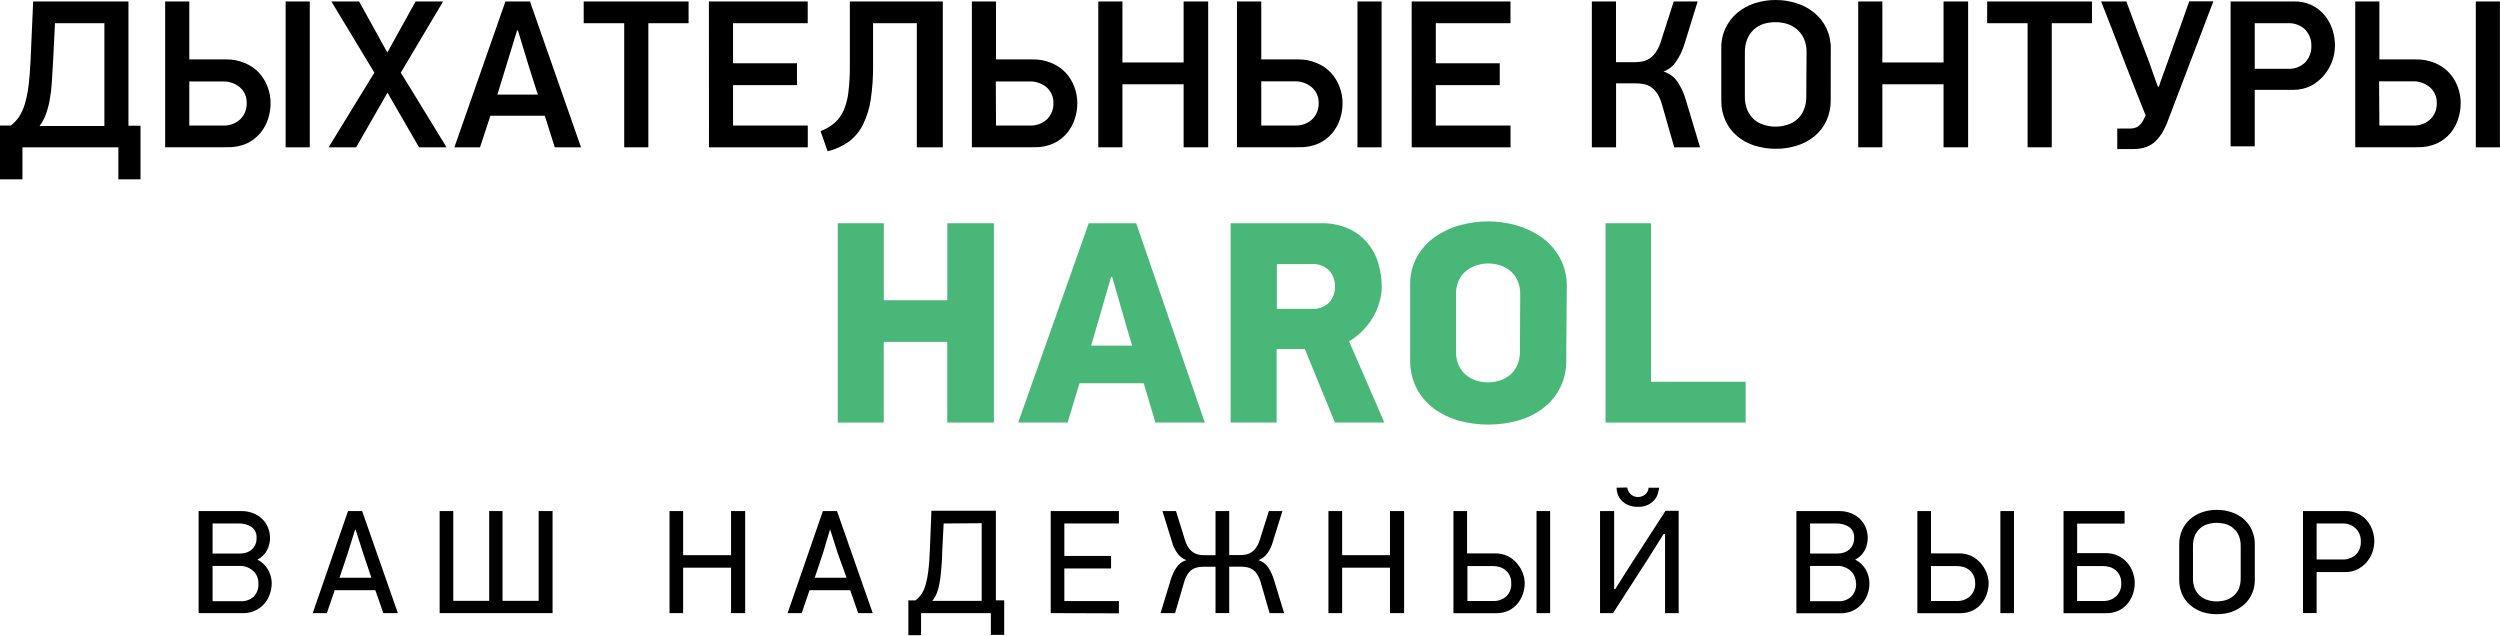
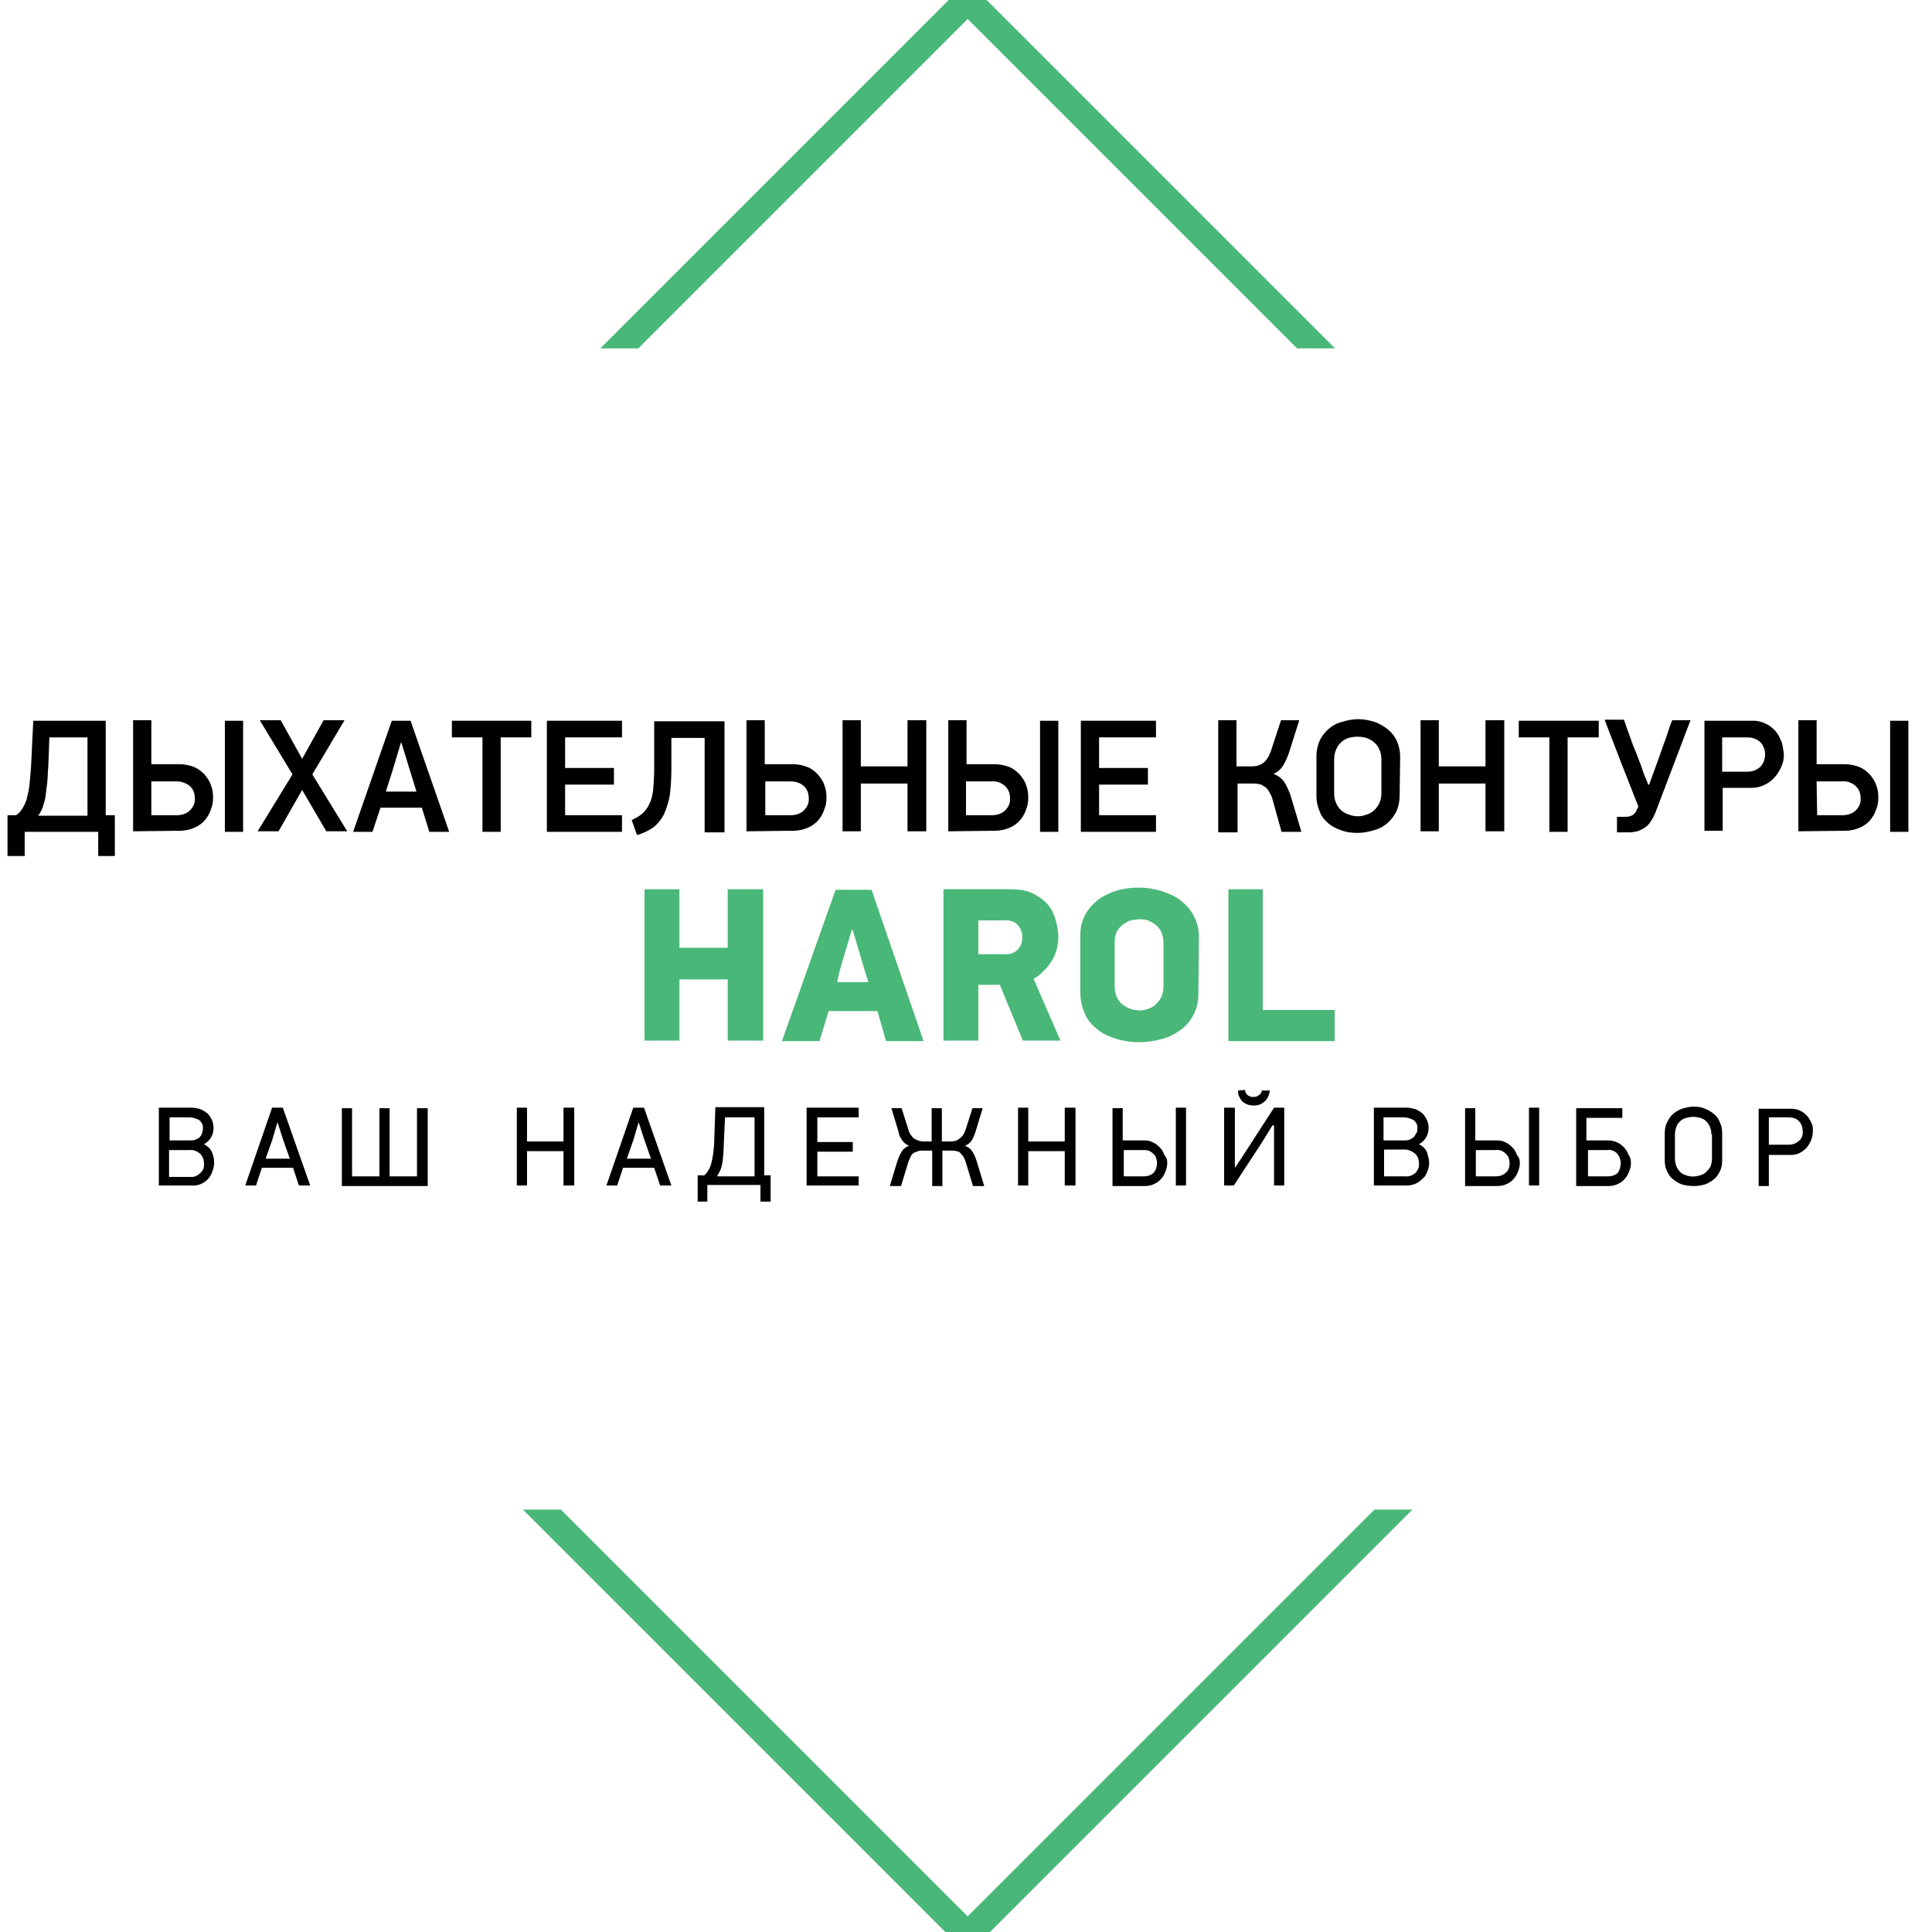
- <svg xmlns="http://www.w3.org/2000/svg" viewBox="0 0 354.21 90.01">
+ <svg xmlns="http://www.w3.org/2000/svg" version="1.1" x="0px" y="0px" viewBox="0 0 360 360" style="enable-background:new 0 0 360 360;" xml:space="preserve">
  <g id="hero">
-     <path d="M1.83,22.25A5.15,5.15,0,0,0,3,21a6.48,6.48,0,0,0,.82-1.81,16.74,16.74,0,0,0,.53-2.59c.12-1,.22-2.2.28-3.58L5,4.67h13.5c0,3,0,5.89,0,8.81s0,5.85,0,8.79h1.71v7.6H17.07V25.33H3.48v4.54H.3V22.25ZM8.09,7.75l-.27,5.44q-.09,1.65-.18,3a21,21,0,0,1-.3,2.46,12.29,12.29,0,0,1-.54,2,6.35,6.35,0,0,1-.9,1.66h9.19V7.75Z" transform="translate(-0.3 -4.46)" />
-     <path d="M23.7,25.33V4.67h3.42v8.21h5.25a6.5,6.5,0,0,1,2.59.5,5.86,5.86,0,0,1,2,1.35,6,6,0,0,1,1.24,2,6.49,6.49,0,0,1,.44,2.35,7.28,7.28,0,0,1-.36,2.24,6.16,6.16,0,0,1-1.1,2,5.6,5.6,0,0,1-1.88,1.45,6.41,6.41,0,0,1-2.78.55Zm3.42-3.08h4.77a3.41,3.41,0,0,0,2.43-.87,3.05,3.05,0,0,0,.93-2.32,2.82,2.82,0,0,0-1-2.26A3.64,3.64,0,0,0,31.83,16H27.12ZM44.19,4.67V25.33H40.77V4.67Z" transform="translate(-0.3 -4.46)" />
-     <path d="M55.2,17.59l-4.44,7.74h-3.9l6.48-10.58L47.25,4.67h3.93l4,7.23,4-7.23h3.9L57.09,14.75l6.48,10.58h-3.9Z" transform="translate(-0.3 -4.46)" />
-     <path d="M77.49,20.86H69.78l-1.47,4.47H64.68L71.91,4.67h3.48l7.23,20.66H78.9Zm-6.72-3H76.5L75.27,14,73.68,8.77h-.12l-1.53,5Z" transform="translate(-0.3 -4.46)" />
-     <path d="M92.16,7.75V25.33H88.74V7.75H83V4.67H97.86V7.75Z" transform="translate(-0.3 -4.46)" />
-     <path d="M100.74,4.67h14V7.75H104.16v5.67h9.06v3.1h-9.06v5.73h10.59v3.08h-14Z" transform="translate(-0.3 -4.46)" />
-     <path d="M124,7.75v6a30.91,30.91,0,0,1-.33,4.82,11.74,11.74,0,0,1-1.11,3.56,6.77,6.77,0,0,1-2,2.4,8.45,8.45,0,0,1-3,1.36l-1-2.85a6.6,6.6,0,0,0,2-1.18,5.17,5.17,0,0,0,1.28-1.77,9.18,9.18,0,0,0,.67-2.61,30.59,30.59,0,0,0,.2-3.77V4.67h13.17V25.33H130.2V7.75Z" transform="translate(-0.3 -4.46)" />
-     <path d="M138,25.33V4.67h3.42v8.21h5.25a6.5,6.5,0,0,1,2.59.5,5.86,5.86,0,0,1,2,1.35,6,6,0,0,1,1.24,2,6.49,6.49,0,0,1,.44,2.35,7.28,7.28,0,0,1-.36,2.24,6.16,6.16,0,0,1-1.1,2,5.54,5.54,0,0,1-1.89,1.45,6.34,6.34,0,0,1-2.77.55Zm3.42-3.08h4.77a3.41,3.41,0,0,0,2.43-.87,3.05,3.05,0,0,0,.93-2.32,2.82,2.82,0,0,0-1-2.26A3.64,3.64,0,0,0,146.1,16h-4.71Z" transform="translate(-0.3 -4.46)" />
-     <path d="M168,25.33V16.4h-8.67v8.93h-3.42V4.67h3.42v8.64H168V4.67h3.48V25.33Z" transform="translate(-0.3 -4.46)" />
-     <path d="M175.56,25.33V4.67H179v8.21h5.25a6.5,6.5,0,0,1,2.59.5,5.86,5.86,0,0,1,2,1.35,6,6,0,0,1,1.24,2,6.49,6.49,0,0,1,.44,2.35,7.28,7.28,0,0,1-.36,2.24,6.16,6.16,0,0,1-1.1,2,5.54,5.54,0,0,1-1.89,1.45,6.34,6.34,0,0,1-2.77.55ZM179,22.25h4.77a3.41,3.41,0,0,0,2.43-.87,3.05,3.05,0,0,0,.93-2.32,2.82,2.82,0,0,0-1-2.26,3.64,3.64,0,0,0-2.46-.82H179ZM196.05,4.67V25.33h-3.42V4.67Z" transform="translate(-0.3 -4.46)" />
-     <path d="M200.31,4.67h14V7.75H203.73v5.67h9.06v3.1h-9.06v5.73h10.59v3.08h-14Z" transform="translate(-0.3 -4.46)" />
-     <path d="M225.84,25.33V4.67h3.42v8.6h2.67a5.36,5.36,0,0,0,1.06-.1,3,3,0,0,0,1-.4,3.25,3.25,0,0,0,.88-.86,5.29,5.29,0,0,0,.71-1.45l1.86-5.79h3.39l-1.86,6a8.71,8.71,0,0,1-1.23,2.56A3.52,3.52,0,0,1,236,14.59a3.81,3.81,0,0,1,2,1.49,9.26,9.26,0,0,1,1.17,2.59l2,6.66h-3.66l-1.74-6.08a5.54,5.54,0,0,0-.66-1.52,3.5,3.5,0,0,0-.87-.92,2.87,2.87,0,0,0-1-.43,6.15,6.15,0,0,0-1.15-.11h-2.82v9.06Z" transform="translate(-0.3 -4.46)" />
-     <path d="M259.68,18.65a6.82,6.82,0,0,1-.6,2.91,6.26,6.26,0,0,1-1.66,2.17,7.48,7.48,0,0,1-2.49,1.35,9.72,9.72,0,0,1-3,.46,9.82,9.82,0,0,1-3.07-.46,7.1,7.1,0,0,1-2.45-1.35,6.33,6.33,0,0,1-1.64-2.17,6.82,6.82,0,0,1-.59-2.91V11.29a6.41,6.41,0,0,1,.61-2.87,6.5,6.5,0,0,1,1.66-2.15,7.34,7.34,0,0,1,2.46-1.35,9.51,9.51,0,0,1,3-.46,9.35,9.35,0,0,1,3,.48,7.36,7.36,0,0,1,2.48,1.36,6.37,6.37,0,0,1,1.68,2.16,6.56,6.56,0,0,1,.62,2.89Zm-3.42-6.79a4.57,4.57,0,0,0-.37-1.92,3.76,3.76,0,0,0-1-1.33,3.9,3.9,0,0,0-1.4-.77,5.79,5.79,0,0,0-3.3,0,3.7,3.7,0,0,0-2.31,2.1,4.73,4.73,0,0,0-.36,1.92v6.27a4.75,4.75,0,0,0,.36,1.95,3.62,3.62,0,0,0,2.35,2.07,5.18,5.18,0,0,0,1.62.25,5.35,5.35,0,0,0,1.64-.25,3.61,3.61,0,0,0,2.36-2.07,4.59,4.59,0,0,0,.37-1.95Z" transform="translate(-0.3 -4.46)" />
-     <path d="M275.67,25.33V16.4H267v8.93h-3.42V4.67H267v8.64h8.67V4.67h3.48V25.33Z" transform="translate(-0.3 -4.46)" />
-     <path d="M291,7.75V25.33h-3.42V7.75h-5.73V4.67H296.7V7.75Z" transform="translate(-0.3 -4.46)" />
-     <path d="M307.58,21.23a11.08,11.08,0,0,1-1,2.15,5.41,5.41,0,0,1-1.17,1.34,3.53,3.53,0,0,1-1.36.67,6.14,6.14,0,0,1-1.52.19h-2.25V22.67H302a2.32,2.32,0,0,0,1.2-.27,2.52,2.52,0,0,0,.84-1.06l.26-.53c-1.08-2.68-2.13-5.37-3.17-8.06S299.08,7.36,298,4.67h3.57c.07.17.21.57.44,1.18s.49,1.33.8,2.16.61,1.71,1,2.64l1,2.64c.3.83.55,1.56.77,2.19s.37,1.05.45,1.25h.16c.09-.32.26-.8.49-1.44l.78-2.16c.29-.8.59-1.64.9-2.53s.61-1.7.9-2.49L310,6q.32-.93.48-1.35h3.42Z" transform="translate(-0.3 -4.46)" />
-     <path d="M325.25,4.67a5.41,5.41,0,0,1,4.45,2,6.44,6.44,0,0,1,1.08,2,7.62,7.62,0,0,1,.35,2.23,6.54,6.54,0,0,1-.4,2.24,6.69,6.69,0,0,1-1.17,2,6,6,0,0,1-1.86,1.49,5.48,5.48,0,0,1-2.5.56h-5.44v8h-3.42V4.67Zm-5.49,9.54h4.74a3.24,3.24,0,0,0,2.39-.89,3.2,3.2,0,0,0,.89-2.34,3.2,3.2,0,0,0-.89-2.34,3.24,3.24,0,0,0-2.39-.89h-4.74Z" transform="translate(-0.3 -4.46)" />
-     <path d="M334,25.33V4.67h3.42v8.21h5.25a6.55,6.55,0,0,1,2.6.5,5.86,5.86,0,0,1,2,1.35,6,6,0,0,1,1.24,2,6.48,6.48,0,0,1,.43,2.35,7.28,7.28,0,0,1-.36,2.24,6,6,0,0,1-1.09,2,5.54,5.54,0,0,1-1.89,1.45,6.38,6.38,0,0,1-2.78.55Zm3.42-3.08h4.78a3.39,3.39,0,0,0,2.42-.87,3.05,3.05,0,0,0,.93-2.32,2.79,2.79,0,0,0-1-2.26,3.64,3.64,0,0,0-2.46-.82h-4.71ZM354.5,4.67V25.33h-3.42V4.67Z" transform="translate(-0.3 -4.46)" />
-     <path d="M134.51,64.33V52.9h-9V64.33H119V36.09h6.52V47h9V36.09h6.6V64.33Z" transform="translate(-0.3 -4.46)" fill="#49b778" />
-     <path d="M162.35,58.76h-9.1l-1.69,5.57h-7l10-28.24h6.72L171,64.33h-7Zm-7.46-5.33h5.82l-.58-1.93-2.25-7.79h-.16l-2.26,7.79Z" transform="translate(-0.3 -4.46)" fill="#49b778" />
-     <path d="M187.4,36.09a9.23,9.23,0,0,1,4,.78,7.49,7.49,0,0,1,2.68,2.05,8,8,0,0,1,1.52,2.89,11.73,11.73,0,0,1,.47,3.26,7.93,7.93,0,0,1-.33,2.23,9.15,9.15,0,0,1-.92,2.13,10,10,0,0,1-1.46,1.89,8.68,8.68,0,0,1-1.92,1.49l5,11.52h-7l-4.26-10.41h-4V64.33h-6.52V36.09Zm-6.19,12.13h4.84a3.25,3.25,0,0,0,2.6-.93,3.35,3.35,0,0,0,.8-2.25,3.24,3.24,0,0,0-.82-2.24,3.28,3.28,0,0,0-2.58-.93h-4.84Z" transform="translate(-0.3 -4.46)" fill="#49b778" />
-     <path d="M222.21,55.4a8.28,8.28,0,0,1-3.32,6.93,10.61,10.61,0,0,1-3.52,1.72,15.8,15.8,0,0,1-8.41,0,11,11,0,0,1-3.52-1.72A8.53,8.53,0,0,1,201,59.46a8.65,8.65,0,0,1-.9-4.06V44.78a7.88,7.88,0,0,1,1-4A8.88,8.88,0,0,1,203.65,38a11.26,11.26,0,0,1,3.54-1.64,15.3,15.3,0,0,1,4-.53,14.46,14.46,0,0,1,4,.57,11.84,11.84,0,0,1,3.56,1.7,8.91,8.91,0,0,1,2.54,2.85,8.21,8.21,0,0,1,1,4.06Zm-6.52-9.19a4.74,4.74,0,0,0-.41-2.07,3.89,3.89,0,0,0-1.05-1.35,4.37,4.37,0,0,0-1.45-.76,5.7,5.7,0,0,0-1.6-.24,5.58,5.58,0,0,0-1.62.24,4.73,4.73,0,0,0-1.46.76A3.8,3.8,0,0,0,207,44.14a4.6,4.6,0,0,0-.41,2.07v8a4.6,4.6,0,0,0,.41,2.07,3.8,3.8,0,0,0,1.06,1.35,4.53,4.53,0,0,0,1.46.76,5.59,5.59,0,0,0,1.62.25,5.72,5.72,0,0,0,1.6-.25,4.19,4.19,0,0,0,1.45-.76,3.89,3.89,0,0,0,1.05-1.35,4.74,4.74,0,0,0,.41-2.07Z" transform="translate(-0.3 -4.46)" fill="#49b778" />
-     <path d="M227.78,64.33V36.09h6.44V58.55h13.41v5.78Z" transform="translate(-0.3 -4.46)" fill="#49b778" />
-     <path d="M38.8,87.09a4.58,4.58,0,0,1-.27,1.54,3.92,3.92,0,0,1-3.85,2.7H28.44V76.87h6a4.55,4.55,0,0,1,1.75.31,3.9,3.9,0,0,1,1.29.84,3.54,3.54,0,0,1,.8,1.22,3.83,3.83,0,0,1-.12,3.14,3.17,3.17,0,0,1-1.39,1.37,3.52,3.52,0,0,1,1.53,1.47A3.93,3.93,0,0,1,38.8,87.09Zm-2.15-6.36a1.81,1.81,0,0,0-.72-1.62,3.28,3.28,0,0,0-1.85-.48H30.42v4.26h3.83a3.1,3.1,0,0,0,.92-.13,2.14,2.14,0,0,0,.76-.41,2.05,2.05,0,0,0,.53-.69A2.12,2.12,0,0,0,36.65,80.73Zm.26,6.36a2.26,2.26,0,0,0-.81-1.8,2.7,2.7,0,0,0-1.82-.65H30.42v5h3.9a2.62,2.62,0,0,0,1.94-.65A2.51,2.51,0,0,0,36.91,87.09Z" transform="translate(-0.3 -4.46)" />
-     <path d="M54.61,91.33l-1.13-3.25H47.72l-1.11,3.25h-2l5-14.46h2l5.06,14.46Zm-4-11.82-1.05,3.36-1.16,3.45h4.52l-1.16-3.45-1.07-3.36Z" transform="translate(-0.3 -4.46)" />
-     <path d="M78.59,76.87V91.33h-16V76.87h1.93V89.59h5.09V76.87h1.89V89.59h5.12V76.87Z" transform="translate(-0.3 -4.46)" />
-     <path d="M103.88,91.33V84.89H97.09v6.44H95.16V76.87h1.93v6.25h6.79V76.87h2V91.33Z" transform="translate(-0.3 -4.46)" />
-     <path d="M121.89,91.33l-1.13-3.25H115l-1.11,3.25h-2l5-14.46h2l5.06,14.46Zm-4-11.82-1,3.36-1.16,3.45h4.52L119,82.87l-1.07-3.36Z" transform="translate(-0.3 -4.46)" />
-     <path d="M130,89.53a3.86,3.86,0,0,0,.84-.87,4.63,4.63,0,0,0,.6-1.32,12.38,12.38,0,0,0,.39-2c.09-.77.17-1.69.21-2.77l.23-5.75h9.13l0,12.7h1.18v4.89h-1.89V91.33h-9.89v3.13H129V89.53Zm4-10.9-.21,4.16c0,.94-.09,1.75-.14,2.46s-.14,1.31-.24,1.85a6.83,6.83,0,0,1-.38,1.41,4.47,4.47,0,0,1-.64,1.08h7v-11Z" transform="translate(-0.3 -4.46)" />
-     <path d="M149.17,91.33V76.87h9.66v1.76H151.1v4.6h6.62V85H151.1v4.62h7.73v1.74Z" transform="translate(-0.3 -4.46)" />
-     <path d="M172.52,84.76h-1.76a3.75,3.75,0,0,0-.82.09,2.13,2.13,0,0,0-.75.31,2.48,2.48,0,0,0-.64.68,4.61,4.61,0,0,0-.5,1.17l-1.26,4.32h-2.06l1.41-4.62a6.72,6.72,0,0,1,.83-1.83,2.58,2.58,0,0,1,1.42-1.06,2.57,2.57,0,0,1-1.23-.92,4.75,4.75,0,0,1-.83-1.75L165,76.87h1.92L168.2,81a3.78,3.78,0,0,0,.55,1.14,2.6,2.6,0,0,0,.7.64,2.17,2.17,0,0,0,.74.28,4.71,4.71,0,0,0,.74.06h1.59V76.87h1.94V83.1h1.59a4.88,4.88,0,0,0,.73-.06,2.22,2.22,0,0,0,.75-.28,2.43,2.43,0,0,0,.69-.64,3.56,3.56,0,0,0,.56-1.14l1.3-4.11H182l-1.34,4.28a4.91,4.91,0,0,1-.83,1.75,2.67,2.67,0,0,1-1.23.92A2.62,2.62,0,0,1,180,84.88a6.72,6.72,0,0,1,.83,1.83l1.41,4.62h-2.06L178.93,87a4.27,4.27,0,0,0-.51-1.17,2.34,2.34,0,0,0-.64-.68,2.09,2.09,0,0,0-.74-.31,3.75,3.75,0,0,0-.82-.09h-1.76v6.57h-1.94Z" transform="translate(-0.3 -4.46)" />
-     <path d="M197.24,91.33V84.89h-6.78v6.44h-1.94V76.87h1.94v6.25h6.78V76.87h2V91.33Z" transform="translate(-0.3 -4.46)" />
-     <path d="M216.33,87.05a4.82,4.82,0,0,1-.25,1.54,4.13,4.13,0,0,1-.76,1.38,3.79,3.79,0,0,1-1.27,1,4.11,4.11,0,0,1-1.82.37h-6V76.87h1.93v6h4a3.89,3.89,0,0,1,1.73.37,4.08,4.08,0,0,1,1.31,1,4.6,4.6,0,0,1,.83,1.36A4.28,4.28,0,0,1,216.33,87.05Zm-1.91,0a2.61,2.61,0,0,0-.2-1,2.24,2.24,0,0,0-.56-.76,2.49,2.49,0,0,0-.84-.48,3.51,3.51,0,0,0-1-.15h-3.61v4.95h3.67a2.61,2.61,0,0,0,1.86-.67A2.39,2.39,0,0,0,214.42,87.05ZM218,91.33V76.87h1.93V91.33Z" transform="translate(-0.3 -4.46)" />
-     <path d="M236,80.12l-2.1,3.36-5.06,7.85H227V76.87H229V87.93h.15L231,85l5.28-8.17h1.86V91.33h-1.93V80.12Zm-5.15-6.59A1.36,1.36,0,0,0,231,74a1.48,1.48,0,0,0,.29.43,1.52,1.52,0,0,0,.46.32,1.36,1.36,0,0,0,.61.13,1.53,1.53,0,0,0,.66-.13,1.49,1.49,0,0,0,.48-.32,1.44,1.44,0,0,0,.28-.43,1.23,1.23,0,0,0,.09-.44h1.5a5.49,5.49,0,0,1-.19.89,2.46,2.46,0,0,1-.5.87,2.72,2.72,0,0,1-.9.67,3.1,3.1,0,0,1-1.42.28,3.27,3.27,0,0,1-1.44-.28,2.71,2.71,0,0,1-.92-.67,2.66,2.66,0,0,1-.51-.87,3,3,0,0,1-.15-.89Z" transform="translate(-0.3 -4.46)" />
-     <path d="M265.17,87.09a4.57,4.57,0,0,1-.26,1.54,4,4,0,0,1-.78,1.35,3.87,3.87,0,0,1-1.29,1,4,4,0,0,1-1.78.37h-6.24V76.87h6a4.55,4.55,0,0,1,1.75.31,3.9,3.9,0,0,1,1.29.84,3.54,3.54,0,0,1,.8,1.22,3.93,3.93,0,0,1,.27,1.45,3.81,3.81,0,0,1-.4,1.69,3.09,3.09,0,0,1-1.38,1.37,3.52,3.52,0,0,1,1.53,1.47A4,4,0,0,1,265.17,87.09ZM263,80.73a1.81,1.81,0,0,0-.72-1.62,3.28,3.28,0,0,0-1.85-.48h-3.67v4.26h3.84a3.15,3.15,0,0,0,.92-.13,2.23,2.23,0,0,0,.76-.41,1.91,1.91,0,0,0,.52-.69A2,2,0,0,0,263,80.73Zm.25,6.36a2.3,2.3,0,0,0-.8-1.8,2.7,2.7,0,0,0-1.82-.65h-3.87v5h3.91a2.59,2.59,0,0,0,1.93-.65A2.47,2.47,0,0,0,263.28,87.09Z" transform="translate(-0.3 -4.46)" />
-     <path d="M282.06,87.05a5.12,5.12,0,0,1-.25,1.54,4.13,4.13,0,0,1-.76,1.38,3.79,3.79,0,0,1-1.27,1,4.11,4.11,0,0,1-1.82.37h-6V76.87h1.93v6h4a3.89,3.89,0,0,1,1.73.37,3.93,3.93,0,0,1,1.3,1,4.22,4.22,0,0,1,.83,1.36A4.09,4.09,0,0,1,282.06,87.05Zm-1.91,0a2.61,2.61,0,0,0-.2-1,2.24,2.24,0,0,0-.56-.76,2.49,2.49,0,0,0-.84-.48,3.51,3.51,0,0,0-1.05-.15h-3.61v4.95h3.67a2.61,2.61,0,0,0,1.86-.67A2.39,2.39,0,0,0,280.15,87.05Zm3.57,4.28V76.87h1.93V91.33Z" transform="translate(-0.3 -4.46)" />
-     <path d="M302.76,87.05a4.82,4.82,0,0,1-.25,1.54,4.13,4.13,0,0,1-.76,1.38,3.6,3.6,0,0,1-1.27,1,4.06,4.06,0,0,1-1.81.37h-6V76.87h8.65v1.78h-6.72v4.18h4a4.11,4.11,0,0,1,1.8.37,3.83,3.83,0,0,1,1.3,1,4,4,0,0,1,.79,1.36A4.47,4.47,0,0,1,302.76,87.05Zm-1.91,0a2.44,2.44,0,0,0-.2-1,2.22,2.22,0,0,0-.55-.76,2.49,2.49,0,0,0-.84-.48,3.6,3.6,0,0,0-1.05-.15h-3.62v4.95h3.68a2.62,2.62,0,0,0,1.86-.67A2.42,2.42,0,0,0,300.85,87.05Z" transform="translate(-0.3 -4.46)" />
-     <path d="M319.77,86.61a4.77,4.77,0,0,1-.41,2,4.42,4.42,0,0,1-1.13,1.53,5.54,5.54,0,0,1-1.71,1,6.31,6.31,0,0,1-2.11.34,6.54,6.54,0,0,1-2.17-.34,5.11,5.11,0,0,1-1.69-1,4.35,4.35,0,0,1-1.1-1.53,5.09,5.09,0,0,1-.39-2v-5a4.94,4.94,0,0,1,.39-2,4.52,4.52,0,0,1,1.1-1.55,5,5,0,0,1,1.69-1,6.29,6.29,0,0,1,2.17-.36,6.2,6.2,0,0,1,2.14.36,5.16,5.16,0,0,1,1.71,1,4.54,4.54,0,0,1,1.11,1.55,4.78,4.78,0,0,1,.4,2Zm-2-4.77a3.81,3.81,0,0,0-.27-1.51,3,3,0,0,0-.74-1,2.88,2.88,0,0,0-1.07-.6,4.71,4.71,0,0,0-1.31-.19,4.66,4.66,0,0,0-1.31.19,2.88,2.88,0,0,0-1.07.6,2.93,2.93,0,0,0-.72,1,3.81,3.81,0,0,0-.27,1.51v4.54a3.81,3.81,0,0,0,.27,1.51,2.79,2.79,0,0,0,.73,1,3,3,0,0,0,1.08.59,4.51,4.51,0,0,0,2.59,0,3,3,0,0,0,1.07-.59,2.83,2.83,0,0,0,.75-1,3.81,3.81,0,0,0,.27-1.51Z" transform="translate(-0.3 -4.46)" />
-     <path d="M336.7,81.19a4.7,4.7,0,0,1-.28,1.55,4.56,4.56,0,0,1-.81,1.38,4.25,4.25,0,0,1-1.28,1,3.74,3.74,0,0,1-1.73.39h-4.07v5.81H326.6V76.87h6a4.11,4.11,0,0,1,1.82.38,4,4,0,0,1,1.27,1,4.39,4.39,0,0,1,.76,1.39A4.82,4.82,0,0,1,336.7,81.19Zm-1.91,0a2.46,2.46,0,0,0-.73-1.87,2.57,2.57,0,0,0-1.85-.69h-3.68v5.1h3.68a2.6,2.6,0,0,0,1.85-.67A2.4,2.4,0,0,0,334.79,81.19Z" transform="translate(-0.3 -4.46)" />
+     <path d="M3,151.9c0.5-0.3,0.9-0.8,1.2-1.3c0.4-0.6,0.6-1.2,0.8-1.8c0.2-0.8,0.4-1.7,0.5-2.6c0.1-1,0.2-2.2,0.3-3.6l0.4-8.3h13.5   c0,3,0,5.9,0,8.8s0,5.8,0,8.8h1.7v7.6h-3.1v-4.5H4.6v4.5H1.4v-7.6H3z M9.2,137.4L9,142.8c-0.1,1.1-0.1,2.1-0.2,3   c-0.1,0.8-0.2,1.6-0.3,2.5c-0.1,0.7-0.3,1.3-0.5,2c-0.2,0.6-0.5,1.2-0.9,1.7h9.2v-14.6H9.2z" />
+     <path d="M24.8,154.9v-20.7h3.4v8.2h5.3c0.9,0,1.8,0.2,2.6,0.5c0.8,0.3,1.4,0.8,2,1.4c0.5,0.6,1,1.3,1.2,2c0.3,0.7,0.4,1.5,0.4,2.3   c0,0.8-0.1,1.5-0.4,2.2c-0.2,0.7-0.6,1.4-1.1,2c-0.5,0.6-1.2,1.1-1.9,1.4c-0.9,0.4-1.8,0.6-2.8,0.6L24.8,154.9z M28.3,151.9H33   c0.9,0,1.8-0.3,2.4-0.9c0.6-0.6,1-1.4,0.9-2.3c0-0.9-0.3-1.7-1-2.3c-0.7-0.5-1.5-0.8-2.4-0.8h-4.7V151.9z M45.3,134.3v20.7h-3.4   v-20.7H45.3z" />
+     <path d="M56.3,147.2l-4.4,7.7H48l6.5-10.6l-6.1-10.1h3.9l4,7.2l4-7.2h3.9l-6,10.1l6.5,10.6h-3.9L56.3,147.2z" />
+     <path d="M78.6,150.5h-7.7l-1.5,4.5h-3.6l7.2-20.7h3.5l7.2,20.7H80L78.6,150.5z M71.9,147.5h5.7l-1.2-3.9l-1.6-5.2h-0.1l-1.5,5   L71.9,147.5z" />
+     <path d="M93.3,137.4v17.6h-3.4v-17.6h-5.7v-3.1H99v3.1H93.3z" />
+     <path d="M101.9,134.3h14v3.1h-10.6v5.7h9.1v3.1h-9.1v5.7h10.6v3.1h-14L101.9,134.3z" />
+     <path d="M125.1,137.4v6c0,1.6-0.1,3.2-0.3,4.8c-0.2,1.2-0.6,2.4-1.1,3.6c-0.5,0.9-1.2,1.8-2,2.4c-0.9,0.6-1.9,1.1-3,1.4l-1-2.8   c0.7-0.3,1.4-0.7,2-1.2c0.5-0.5,1-1.1,1.3-1.8c0.4-0.8,0.6-1.7,0.7-2.6c0.1-1.3,0.2-2.5,0.2-3.8v-9H135v20.7h-3.7v-17.6H125.1z" />
+     <path d="M139.1,154.9v-20.7h3.4v8.2h5.3c0.9,0,1.8,0.2,2.6,0.5c0.8,0.3,1.4,0.8,2,1.4c0.5,0.6,1,1.3,1.2,2c0.3,0.7,0.4,1.5,0.4,2.3   c0,0.8-0.1,1.5-0.4,2.2c-0.2,0.7-0.6,1.4-1.1,2c-0.5,0.6-1.2,1.1-1.9,1.4c-0.9,0.4-1.8,0.6-2.8,0.6L139.1,154.9z M142.6,151.9h4.8   c0.9,0,1.8-0.3,2.4-0.9c0.6-0.6,1-1.4,0.9-2.3c0-0.9-0.3-1.7-1-2.3c-0.7-0.6-1.6-0.8-2.4-0.8h-4.7L142.6,151.9z" />
+     <path d="M169.1,154.9V146h-8.7v8.9H157v-20.7h3.4v8.6h8.7v-8.6h3.5v20.7H169.1z" />
+     <path d="M176.7,154.9v-20.7h3.4v8.2h5.3c0.9,0,1.8,0.2,2.6,0.5c0.8,0.3,1.4,0.8,2,1.4c0.5,0.6,1,1.3,1.2,2c0.3,0.7,0.4,1.5,0.4,2.3   c0,0.8-0.1,1.5-0.4,2.2c-0.2,0.7-0.6,1.4-1.1,2c-0.5,0.6-1.2,1.1-1.9,1.4c-0.9,0.4-1.8,0.6-2.8,0.6L176.7,154.9z M180.1,151.9h4.8   c0.9,0,1.8-0.3,2.4-0.9c0.6-0.6,1-1.4,0.9-2.3c0-0.9-0.3-1.7-1-2.3c-0.7-0.6-1.6-0.9-2.5-0.8h-4.7V151.9z M197.2,134.3v20.7h-3.4   v-20.7H197.2z" />
+     <path d="M201.4,134.3h14v3.1h-10.6v5.7h9.1v3.1h-9.1v5.7h10.6v3.1h-14L201.4,134.3z" />
+     <path d="M227,154.9v-20.7h3.4v8.6h2.7c0.4,0,0.7,0,1.1-0.1c0.4-0.1,0.7-0.2,1-0.4c0.3-0.2,0.6-0.5,0.9-0.9c0.3-0.4,0.5-0.9,0.7-1.4   l1.9-5.8h3.4l-1.9,6c-0.3,0.9-0.7,1.8-1.2,2.6c-0.4,0.6-1,1.1-1.7,1.4c0.8,0.3,1.5,0.8,2,1.5c0.5,0.8,0.9,1.7,1.2,2.6l2,6.7h-3.7   l-1.7-6.1c-0.1-0.5-0.4-1-0.7-1.5c-0.2-0.4-0.5-0.7-0.9-0.9c-0.3-0.2-0.6-0.4-1-0.4c-0.4-0.1-0.8-0.1-1.1-0.1h-2.8v9.1H227z" />
+     <path d="M260.8,148.3c0,1-0.2,2-0.6,2.9c-0.4,0.8-1,1.6-1.7,2.2c-0.7,0.6-1.6,1.1-2.5,1.3c-1,0.3-2,0.5-3,0.5c-1,0-2.1-0.1-3.1-0.5   c-0.9-0.3-1.7-0.7-2.4-1.3c-0.7-0.6-1.3-1.3-1.6-2.2c-0.4-0.9-0.6-1.9-0.6-2.9v-7.4c0-1,0.2-2,0.6-2.9c0.4-0.8,1-1.6,1.7-2.2   c0.7-0.6,1.6-1.1,2.5-1.3c1-0.3,2-0.5,3-0.5c1,0,2,0.2,3,0.5c0.9,0.3,1.7,0.8,2.5,1.4c0.7,0.6,1.3,1.3,1.7,2.2   c0.4,0.9,0.6,1.9,0.6,2.9L260.8,148.3z M257.4,141.5c0-0.7-0.1-1.3-0.4-1.9c-0.2-0.5-0.6-1-1-1.3c-0.4-0.4-0.9-0.6-1.4-0.8   c-1.1-0.3-2.2-0.3-3.3,0c-1,0.3-1.9,1.1-2.3,2.1c-0.3,0.6-0.4,1.3-0.4,1.9v6.3c0,0.7,0.1,1.3,0.4,1.9c0.4,1,1.3,1.8,2.4,2.1   c0.5,0.2,1.1,0.3,1.6,0.3c0.6,0,1.1-0.1,1.6-0.3c1.1-0.3,1.9-1.1,2.4-2.1c0.3-0.6,0.4-1.3,0.4-1.9L257.4,141.5z" />
+     <path d="M276.8,154.9V146h-8.7v8.9h-3.4v-20.7h3.4v8.6h8.7v-8.6h3.5v20.7H276.8z" />
+     <path d="M292.1,137.4v17.6h-3.4v-17.6H283v-3.1h14.9v3.1H292.1z" />
+     <path d="M308.7,150.8c-0.3,0.8-0.6,1.5-1,2.1c-0.3,0.5-0.7,1-1.2,1.3c-0.4,0.3-0.9,0.5-1.4,0.7c-0.5,0.1-1,0.2-1.5,0.2h-2.3v-2.9   h1.7c0.4,0,0.8-0.1,1.2-0.3c0.4-0.3,0.7-0.6,0.8-1.1l0.3-0.5c-1.1-2.7-2.1-5.4-3.2-8.1c-1-2.7-2.1-5.4-3.1-8.1h3.6   c0.1,0.2,0.2,0.6,0.4,1.2s0.5,1.3,0.8,2.2s0.6,1.7,1,2.6l1,2.6c0.3,0.8,0.5,1.6,0.8,2.2s0.4,1.1,0.5,1.3h0.2   c0.1-0.3,0.3-0.8,0.5-1.4l0.8-2.2c0.3-0.8,0.6-1.6,0.9-2.5s0.6-1.7,0.9-2.5l0.7-2.1c0.2-0.6,0.4-1.1,0.5-1.3h3.4L308.7,150.8z" />
+     <path d="M326.4,134.3c1.7-0.1,3.4,0.7,4.5,2c0.5,0.6,0.8,1.3,1.1,2c0.2,0.7,0.3,1.5,0.4,2.2c0,0.8-0.1,1.5-0.4,2.2   c-0.3,0.7-0.7,1.4-1.2,2c-0.5,0.6-1.1,1.1-1.9,1.5c-0.8,0.4-1.6,0.6-2.5,0.6h-5.4v8h-3.4v-20.5H326.4z M320.9,143.8h4.7   c0.9,0,1.7-0.3,2.4-0.9c0.6-0.6,0.9-1.5,0.9-2.3c0-0.9-0.3-1.7-0.9-2.3c-0.6-0.6-1.5-0.9-2.4-0.9h-4.7V143.8z" />
+     <path d="M335.1,154.9v-20.7h3.4v8.2h5.3c0.9,0,1.8,0.2,2.6,0.5c0.8,0.3,1.4,0.8,2,1.4c0.5,0.6,1,1.3,1.2,2c0.3,0.7,0.4,1.5,0.4,2.3   c0,0.8-0.1,1.5-0.4,2.2c-0.2,0.7-0.6,1.4-1.1,2c-0.5,0.6-1.2,1.1-1.9,1.4c-0.9,0.4-1.8,0.6-2.8,0.6L335.1,154.9z M338.6,151.9h4.8   c0.9,0,1.8-0.3,2.4-0.9c0.6-0.6,1-1.4,0.9-2.3c0-0.9-0.3-1.7-1-2.3c-0.7-0.6-1.6-0.9-2.5-0.8h-4.7L338.6,151.9z M355.6,134.3v20.7   h-3.4v-20.7H355.6z" />
+     <g fill="#49B778">
+       <path d="M135.6,193.9v-11.4h-9v11.4h-6.5v-28.2h6.5v10.9h9v-10.9h6.6v28.2H135.6z" />
+       <path d="M163.5,188.4h-9.1l-1.7,5.6h-7l10-28.2h6.7l9.7,28.2h-7L163.5,188.4z M156,183h5.8l-0.6-1.9l-2.3-7.8h-0.2    l-2.3,7.8L156,183z" />
+       <path d="M188.5,165.7c1.4,0,2.7,0.2,4,0.8c1,0.5,2,1.2,2.7,2c0.7,0.8,1.2,1.8,1.5,2.9c0.3,1.1,0.5,2.2,0.5,3.3    c0,0.8-0.1,1.5-0.3,2.2c-0.2,0.7-0.5,1.5-0.9,2.1c-0.4,0.7-0.9,1.3-1.5,1.9c-0.6,0.6-1.2,1.1-1.9,1.5l5,11.5h-7l-4.3-10.4h-4v10.4    h-6.5v-28.2H188.5z M182.3,177.8h4.8c1,0.1,1.9-0.2,2.6-0.9c0.5-0.6,0.8-1.4,0.8-2.3c0-0.8-0.3-1.6-0.8-2.2c-0.7-0.7-1.6-1-2.6-0.9    h-4.8V177.8z" />
+       <path d="M223.3,185c0.1,2.7-1.1,5.3-3.3,6.9c-1.1,0.8-2.3,1.4-3.5,1.7c-2.8,0.8-5.7,0.8-8.4,0    c-1.3-0.4-2.5-0.9-3.5-1.7c-1-0.8-1.9-1.7-2.4-2.9c-0.6-1.3-0.9-2.7-0.9-4.1v-10.6c0-1.4,0.3-2.8,1-4c0.6-1.1,1.5-2,2.5-2.8    c1.1-0.7,2.3-1.3,3.5-1.6c1.3-0.4,2.6-0.5,4-0.5c1.4,0,2.7,0.2,4,0.6c1.3,0.4,2.5,0.9,3.6,1.7c1,0.8,1.9,1.7,2.5,2.9    c0.7,1.2,1,2.6,1,4.1L223.3,185z M216.8,175.8c0-0.7-0.1-1.4-0.4-2.1c-0.2-0.5-0.6-1-1.1-1.4c-0.4-0.3-0.9-0.6-1.4-0.8    c-0.5-0.2-1.1-0.2-1.6-0.2c-0.5,0-1.1,0.1-1.6,0.2c-0.5,0.2-1,0.4-1.5,0.8c-0.5,0.4-0.8,0.8-1.1,1.3c-0.3,0.6-0.4,1.4-0.4,2.1v8    c0,0.7,0.1,1.4,0.4,2.1c0.2,0.5,0.6,1,1.1,1.4c0.4,0.3,0.9,0.6,1.5,0.8c0.5,0.2,1.1,0.2,1.6,0.3c0.5,0,1.1-0.1,1.6-0.3    c0.5-0.2,1-0.4,1.4-0.8c0.4-0.4,0.8-0.8,1.1-1.4c0.3-0.7,0.4-1.4,0.4-2.1L216.8,175.8z" />
+       <path d="M228.9,193.9v-28.2h6.4v22.5h13.4v5.8H228.9z" />
+     </g>
+     <path d="M39.9,216.7c0,0.5-0.1,1-0.3,1.5c-0.5,1.7-2.1,2.8-3.8,2.7h-6.2v-14.5h6c0.6,0,1.2,0.1,1.8,0.3c0.5,0.2,0.9,0.5,1.3,0.8   c0.3,0.3,0.6,0.8,0.8,1.2c0.4,1,0.4,2.2-0.1,3.1c-0.3,0.6-0.8,1.1-1.4,1.4c0.6,0.3,1.2,0.8,1.5,1.5C39.8,215.4,39.9,216,39.9,216.7   z M37.8,210.3c0.1-0.6-0.2-1.2-0.7-1.6c-0.6-0.3-1.2-0.5-1.8-0.5h-3.7v4.3h3.8c0.3,0,0.6,0,0.9-0.1c0.3-0.1,0.5-0.2,0.8-0.4   c0.2-0.2,0.4-0.4,0.5-0.7C37.7,211,37.8,210.7,37.8,210.3z M38,216.7c0-0.7-0.3-1.4-0.8-1.8c-0.5-0.4-1.2-0.7-1.8-0.6h-3.9v5h3.9   c0.7,0.1,1.4-0.2,1.9-0.7C37.9,218.1,38.1,217.4,38,216.7z" />
+     <path d="M55.7,220.9l-1.1-3.3h-5.8l-1.1,3.3h-2l5-14.5h2l5.1,14.5H55.7z M51.7,209.1l-1,3.4l-1.2,3.4h4.5l-1.2-3.4L51.7,209.1   L51.7,209.1z" />
+     <path d="M79.7,206.5v14.5h-16v-14.5h1.9v12.7h5.1v-12.7h1.9v12.7h5.1v-12.7H79.7z" />
+     <path d="M105,220.9v-6.4h-6.8v6.4h-1.9v-14.5h1.9v6.3h6.8v-6.3h2v14.5H105z" />
+     <path d="M123,220.9l-1.1-3.3h-5.8l-1.1,3.3h-2l5-14.5h2l5.1,14.5H123z M119,209.1l-1,3.4l-1.2,3.4h4.5l-1.2-3.4L119,209.1   L119,209.1z" />
+     <path d="M131.1,219.1c0.3-0.2,0.6-0.5,0.8-0.9c0.3-0.4,0.5-0.9,0.6-1.3c0.2-0.7,0.3-1.3,0.4-2c0.1-0.8,0.2-1.7,0.2-2.8l0.2-5.8h9.1   v12.7h1.2v4.9h-1.9v-3.1h-9.9v3.1h-1.8v-4.9H131.1z M135.1,208.2l-0.2,4.2c0,0.9-0.1,1.8-0.1,2.5c-0.1,0.7-0.1,1.3-0.2,1.8   c-0.1,0.5-0.2,1-0.4,1.4c-0.2,0.4-0.4,0.8-0.6,1.1h7v-11L135.1,208.2z" />
+     <path d="M150.3,220.9v-14.5h9.7v1.8h-7.7v4.6h6.6v1.8h-6.6v4.6h7.7v1.7L150.3,220.9z" />
+     <path d="M173.7,214.4h-1.8c-0.3,0-0.6,0-0.8,0.1c-0.3,0.1-0.5,0.2-0.8,0.3c-0.3,0.2-0.5,0.4-0.6,0.7c-0.2,0.4-0.4,0.8-0.5,1.2   l-1.3,4.3h-2.1l1.4-4.6c0.2-0.6,0.5-1.3,0.8-1.8c0.3-0.5,0.8-0.9,1.4-1.1c-0.5-0.2-0.9-0.5-1.2-0.9c-0.4-0.5-0.7-1.1-0.8-1.8   l-1.3-4.3h1.9l1.3,4.1c0.1,0.4,0.3,0.8,0.6,1.1c0.2,0.3,0.4,0.5,0.7,0.6c0.2,0.1,0.5,0.2,0.7,0.3c0.2,0,0.5,0.1,0.7,0.1h1.6v-6.2   h1.9v6.2h1.6c0.2,0,0.5,0,0.7-0.1c0.3,0,0.5-0.1,0.8-0.3c0.3-0.2,0.5-0.4,0.7-0.6c0.3-0.3,0.4-0.7,0.6-1.1l1.3-4.1h1.9l-1.3,4.3   c-0.2,0.6-0.4,1.2-0.8,1.8c-0.3,0.4-0.7,0.7-1.2,0.9c0.6,0.2,1.1,0.6,1.4,1.1c0.4,0.6,0.6,1.2,0.8,1.8l1.4,4.6h-2.1l-1.3-4.3   c-0.1-0.4-0.3-0.8-0.5-1.2c-0.2-0.3-0.4-0.5-0.6-0.7c-0.2-0.2-0.5-0.3-0.7-0.3c-0.3-0.1-0.5-0.1-0.8-0.1h-1.8v6.6h-1.9L173.7,214.4   z" />
+     <path d="M198.4,220.9v-6.4h-6.8v6.4h-1.9v-14.5h1.9v6.3h6.8v-6.3h2v14.5H198.4z" />
+     <path d="M217.5,216.7c0,0.5-0.1,1-0.3,1.5c-0.2,0.5-0.4,1-0.8,1.4c-0.3,0.4-0.8,0.8-1.3,1c-0.6,0.3-1.2,0.4-1.8,0.4h-6v-14.5h1.9v6   h4c0.6,0,1.2,0.1,1.7,0.4c0.5,0.2,0.9,0.6,1.3,1c0.4,0.4,0.6,0.9,0.8,1.4C217.4,215.7,217.5,216.2,217.5,216.7z M215.6,216.7   c0-0.3-0.1-0.7-0.2-1c-0.1-0.3-0.3-0.5-0.6-0.8c-0.2-0.2-0.5-0.4-0.8-0.5c-0.3-0.1-0.7-0.1-1-0.1h-3.6v4.9h3.7   c0.7,0,1.4-0.2,1.9-0.7C215.4,218,215.6,217.4,215.6,216.7z M219.1,220.9v-14.5h1.9v14.5H219.1z" />
+     <path d="M237.1,209.7l-2.1,3.4l-5.1,7.8h-1.8v-14.5h2v11.1h0.1l1.9-2.9l5.3-8.2h1.9v14.5h-1.9v-11.2H237.1z M232,203.1   c0,0.2,0.1,0.3,0.1,0.5c0.1,0.2,0.2,0.3,0.3,0.4c0.1,0.1,0.3,0.2,0.5,0.3c0.2,0.1,0.4,0.1,0.6,0.1c0.2,0,0.5,0,0.7-0.1   c0.2-0.1,0.3-0.2,0.5-0.3c0.1-0.1,0.2-0.3,0.3-0.4c0.1-0.1,0.1-0.3,0.1-0.4h1.5c0,0.3-0.1,0.6-0.2,0.9c-0.1,0.3-0.3,0.6-0.5,0.9   c-0.3,0.3-0.6,0.5-0.9,0.7c-0.4,0.2-0.9,0.3-1.4,0.3c-0.5,0-1-0.1-1.4-0.3c-0.4-0.2-0.7-0.4-0.9-0.7c-0.2-0.3-0.4-0.6-0.5-0.9   c-0.1-0.3-0.1-0.6-0.1-0.9L232,203.1z" />
+     <path d="M266.3,216.7c0,0.5-0.1,1-0.3,1.5c-0.2,0.5-0.4,1-0.8,1.3c-0.4,0.4-0.8,0.8-1.3,1c-0.6,0.3-1.2,0.4-1.8,0.4H256v-14.5h6   c0.6,0,1.2,0.1,1.8,0.3c0.5,0.2,0.9,0.5,1.3,0.8c0.3,0.3,0.6,0.8,0.8,1.2c0.2,0.5,0.3,1,0.3,1.4c0,0.6-0.1,1.2-0.4,1.7   c-0.3,0.6-0.8,1.1-1.4,1.4c0.6,0.3,1.2,0.8,1.5,1.5C266.1,215.4,266.3,216,266.3,216.7z M264.1,210.3c0.1-0.6-0.2-1.2-0.7-1.6   c-0.6-0.3-1.2-0.5-1.9-0.5h-3.7v4.3h3.8c0.3,0,0.6,0,0.9-0.1c0.3-0.1,0.5-0.2,0.8-0.4c0.2-0.2,0.4-0.4,0.5-0.7   C264.1,211,264.1,210.7,264.1,210.3z M264.4,216.7c0-0.7-0.3-1.4-0.8-1.8c-0.5-0.4-1.2-0.7-1.8-0.7h-3.9v5h3.9   c0.7,0.1,1.4-0.2,1.9-0.6C264.2,218.1,264.5,217.4,264.4,216.7L264.4,216.7z" />
+     <path d="M283.2,216.7c0,0.5-0.1,1-0.3,1.5c-0.2,0.5-0.4,1-0.8,1.4c-0.3,0.4-0.8,0.8-1.3,1c-0.6,0.3-1.2,0.4-1.8,0.4h-6v-14.5h1.9v6   h4c0.6,0,1.2,0.1,1.7,0.4c0.5,0.2,0.9,0.6,1.3,1c0.4,0.4,0.6,0.9,0.8,1.4C283.1,215.7,283.2,216.2,283.2,216.7z M281.3,216.7   c0-0.3-0.1-0.7-0.2-1c-0.1-0.3-0.3-0.5-0.6-0.8c-0.2-0.2-0.5-0.4-0.8-0.5c-0.3-0.1-0.7-0.2-1-0.1H275v4.9h3.7   c0.7,0,1.4-0.2,1.9-0.7C281.1,218.1,281.3,217.4,281.3,216.7z M284.9,220.9v-14.5h1.9v14.5H284.9z" />
+     <path d="M303.9,216.7c0,0.5-0.1,1-0.3,1.5c-0.2,0.5-0.4,1-0.8,1.4c-0.3,0.4-0.8,0.8-1.3,1c-0.6,0.3-1.2,0.4-1.8,0.4h-6v-14.5h8.6   v1.8h-6.7v4.2h4c0.6,0,1.2,0.1,1.8,0.4c0.5,0.2,0.9,0.6,1.3,1c0.4,0.4,0.6,0.9,0.8,1.4C303.8,215.6,303.9,216.1,303.9,216.7z    M302,216.7c0-0.3-0.1-0.7-0.2-1c-0.1-0.3-0.3-0.5-0.5-0.8c-0.2-0.2-0.5-0.4-0.8-0.5c-0.3-0.1-0.7-0.2-1-0.1h-3.6v4.9h3.7   c0.7,0,1.4-0.2,1.9-0.7C301.8,218,302,217.4,302,216.7z" />
+     <path d="M320.9,216.2c0,0.7-0.1,1.4-0.4,2c-0.3,0.6-0.6,1.1-1.1,1.5c-0.5,0.4-1.1,0.8-1.7,1c-0.7,0.2-1.4,0.3-2.1,0.3   c-0.7,0-1.5-0.1-2.2-0.3c-0.6-0.2-1.2-0.6-1.7-1c-0.5-0.4-0.8-0.9-1.1-1.5c-0.3-0.6-0.4-1.3-0.4-2v-5c0-0.7,0.1-1.4,0.4-2   c0.3-0.6,0.6-1.1,1.1-1.6c0.5-0.4,1.1-0.8,1.7-1c0.7-0.2,1.4-0.4,2.2-0.4c0.7,0,1.5,0.1,2.1,0.4c0.6,0.2,1.2,0.6,1.7,1   c0.5,0.4,0.9,1,1.1,1.6c0.3,0.6,0.4,1.3,0.4,2V216.2z M318.9,211.4c0-0.5-0.1-1-0.3-1.5c-0.2-0.4-0.4-0.7-0.7-1   c-0.3-0.3-0.7-0.5-1.1-0.6c-0.4-0.1-0.9-0.2-1.3-0.2c-0.4,0-0.9,0.1-1.3,0.2c-0.4,0.1-0.8,0.3-1.1,0.6c-0.3,0.3-0.6,0.6-0.7,1   c-0.2,0.5-0.3,1-0.3,1.5v4.5c0,0.5,0.1,1,0.3,1.5c0.2,0.4,0.4,0.7,0.7,1c0.3,0.3,0.7,0.5,1.1,0.6c0.8,0.3,1.7,0.3,2.6,0   c0.4-0.1,0.8-0.3,1.1-0.6c0.3-0.3,0.6-0.6,0.8-1c0.2-0.5,0.3-1,0.3-1.5V211.4z" />
+     <path d="M337.8,210.8c0,0.5-0.1,1.1-0.3,1.6c-0.2,0.5-0.5,1-0.8,1.4c-0.4,0.4-0.8,0.8-1.3,1c-0.5,0.3-1.1,0.4-1.7,0.4h-4.1v5.8   h-1.9v-14.4h6c0.6,0,1.3,0.1,1.8,0.4c0.5,0.2,0.9,0.6,1.3,1c0.3,0.4,0.6,0.9,0.8,1.4C337.8,209.7,337.8,210.3,337.8,210.8z    M335.9,210.8c0-0.7-0.2-1.4-0.7-1.9c-0.5-0.5-1.2-0.7-1.9-0.7h-3.7v5.1h3.7c0.7,0,1.3-0.2,1.9-0.7   C335.7,212.2,336,211.5,335.9,210.8z" />
+     <g>
+       <clipPath id="hero_clip_path" clipPathUnits="objectBoundingBox">
+         <polygon points="0,0 0.68,0 0,0.68" />
+         <polygon points="0.28,1 1,1 1,0.28" />
+       </clipPath>
+       <rect x="127.5" y="-127.5" transform="rotate(45)" clip-path="url(#hero_clip_path)" width="255" height="255" fill="none" stroke="#49B778" stroke-width="5" />
+     </g>
  </g>
</svg>
